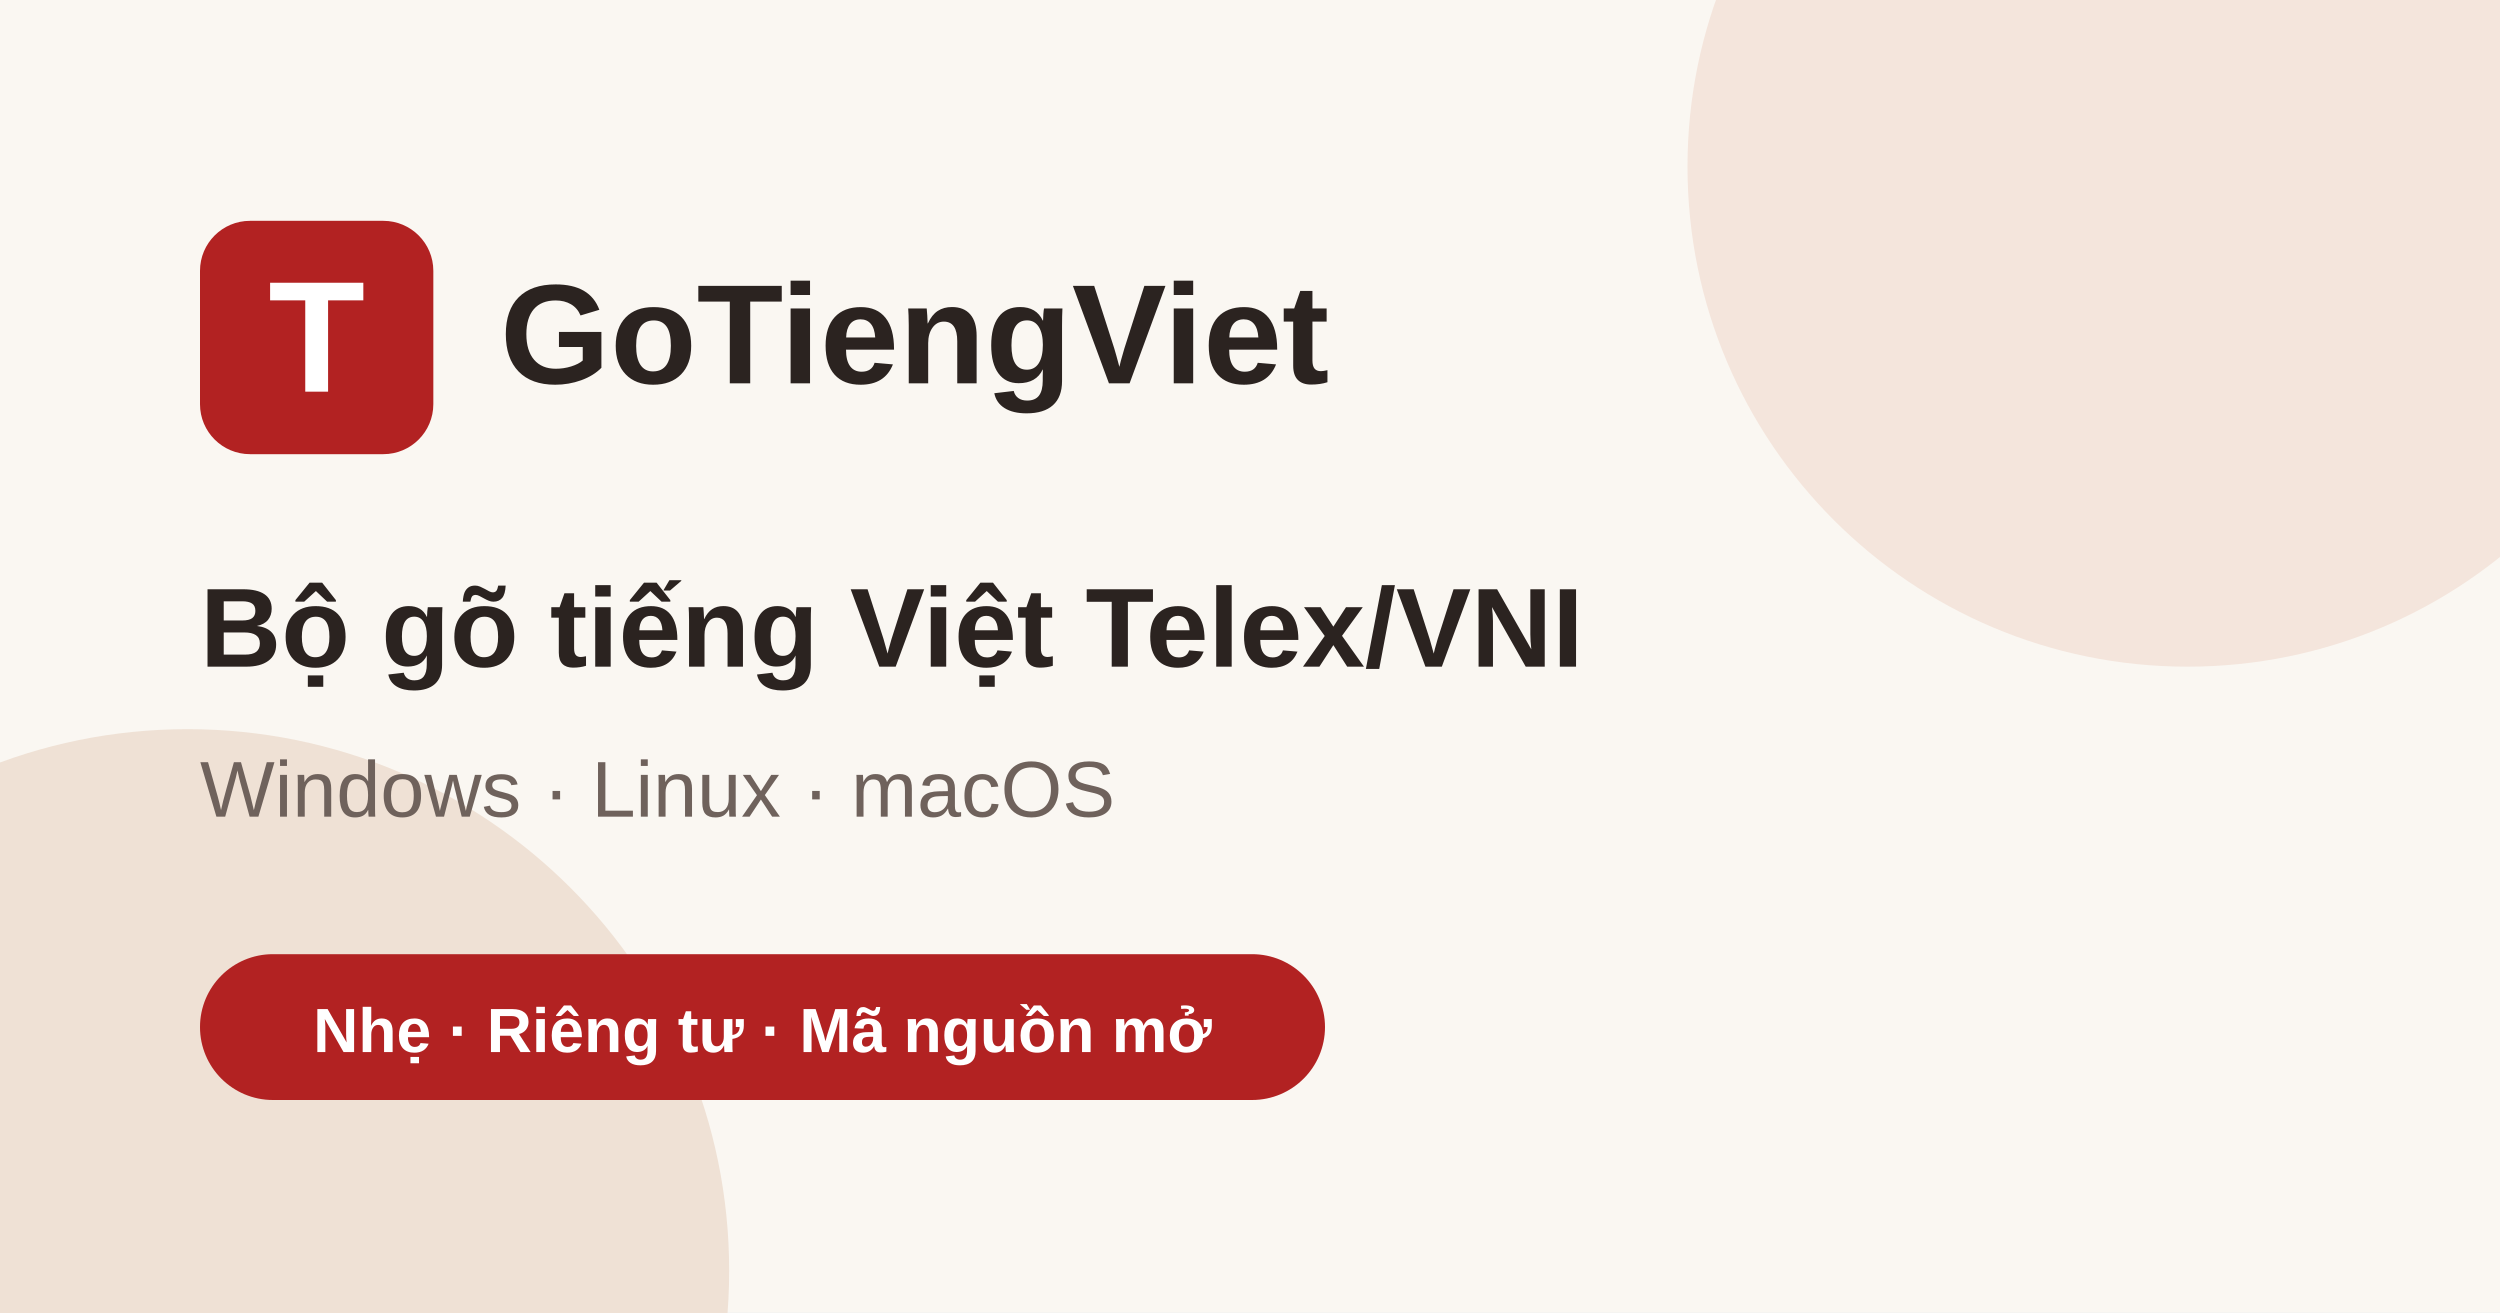
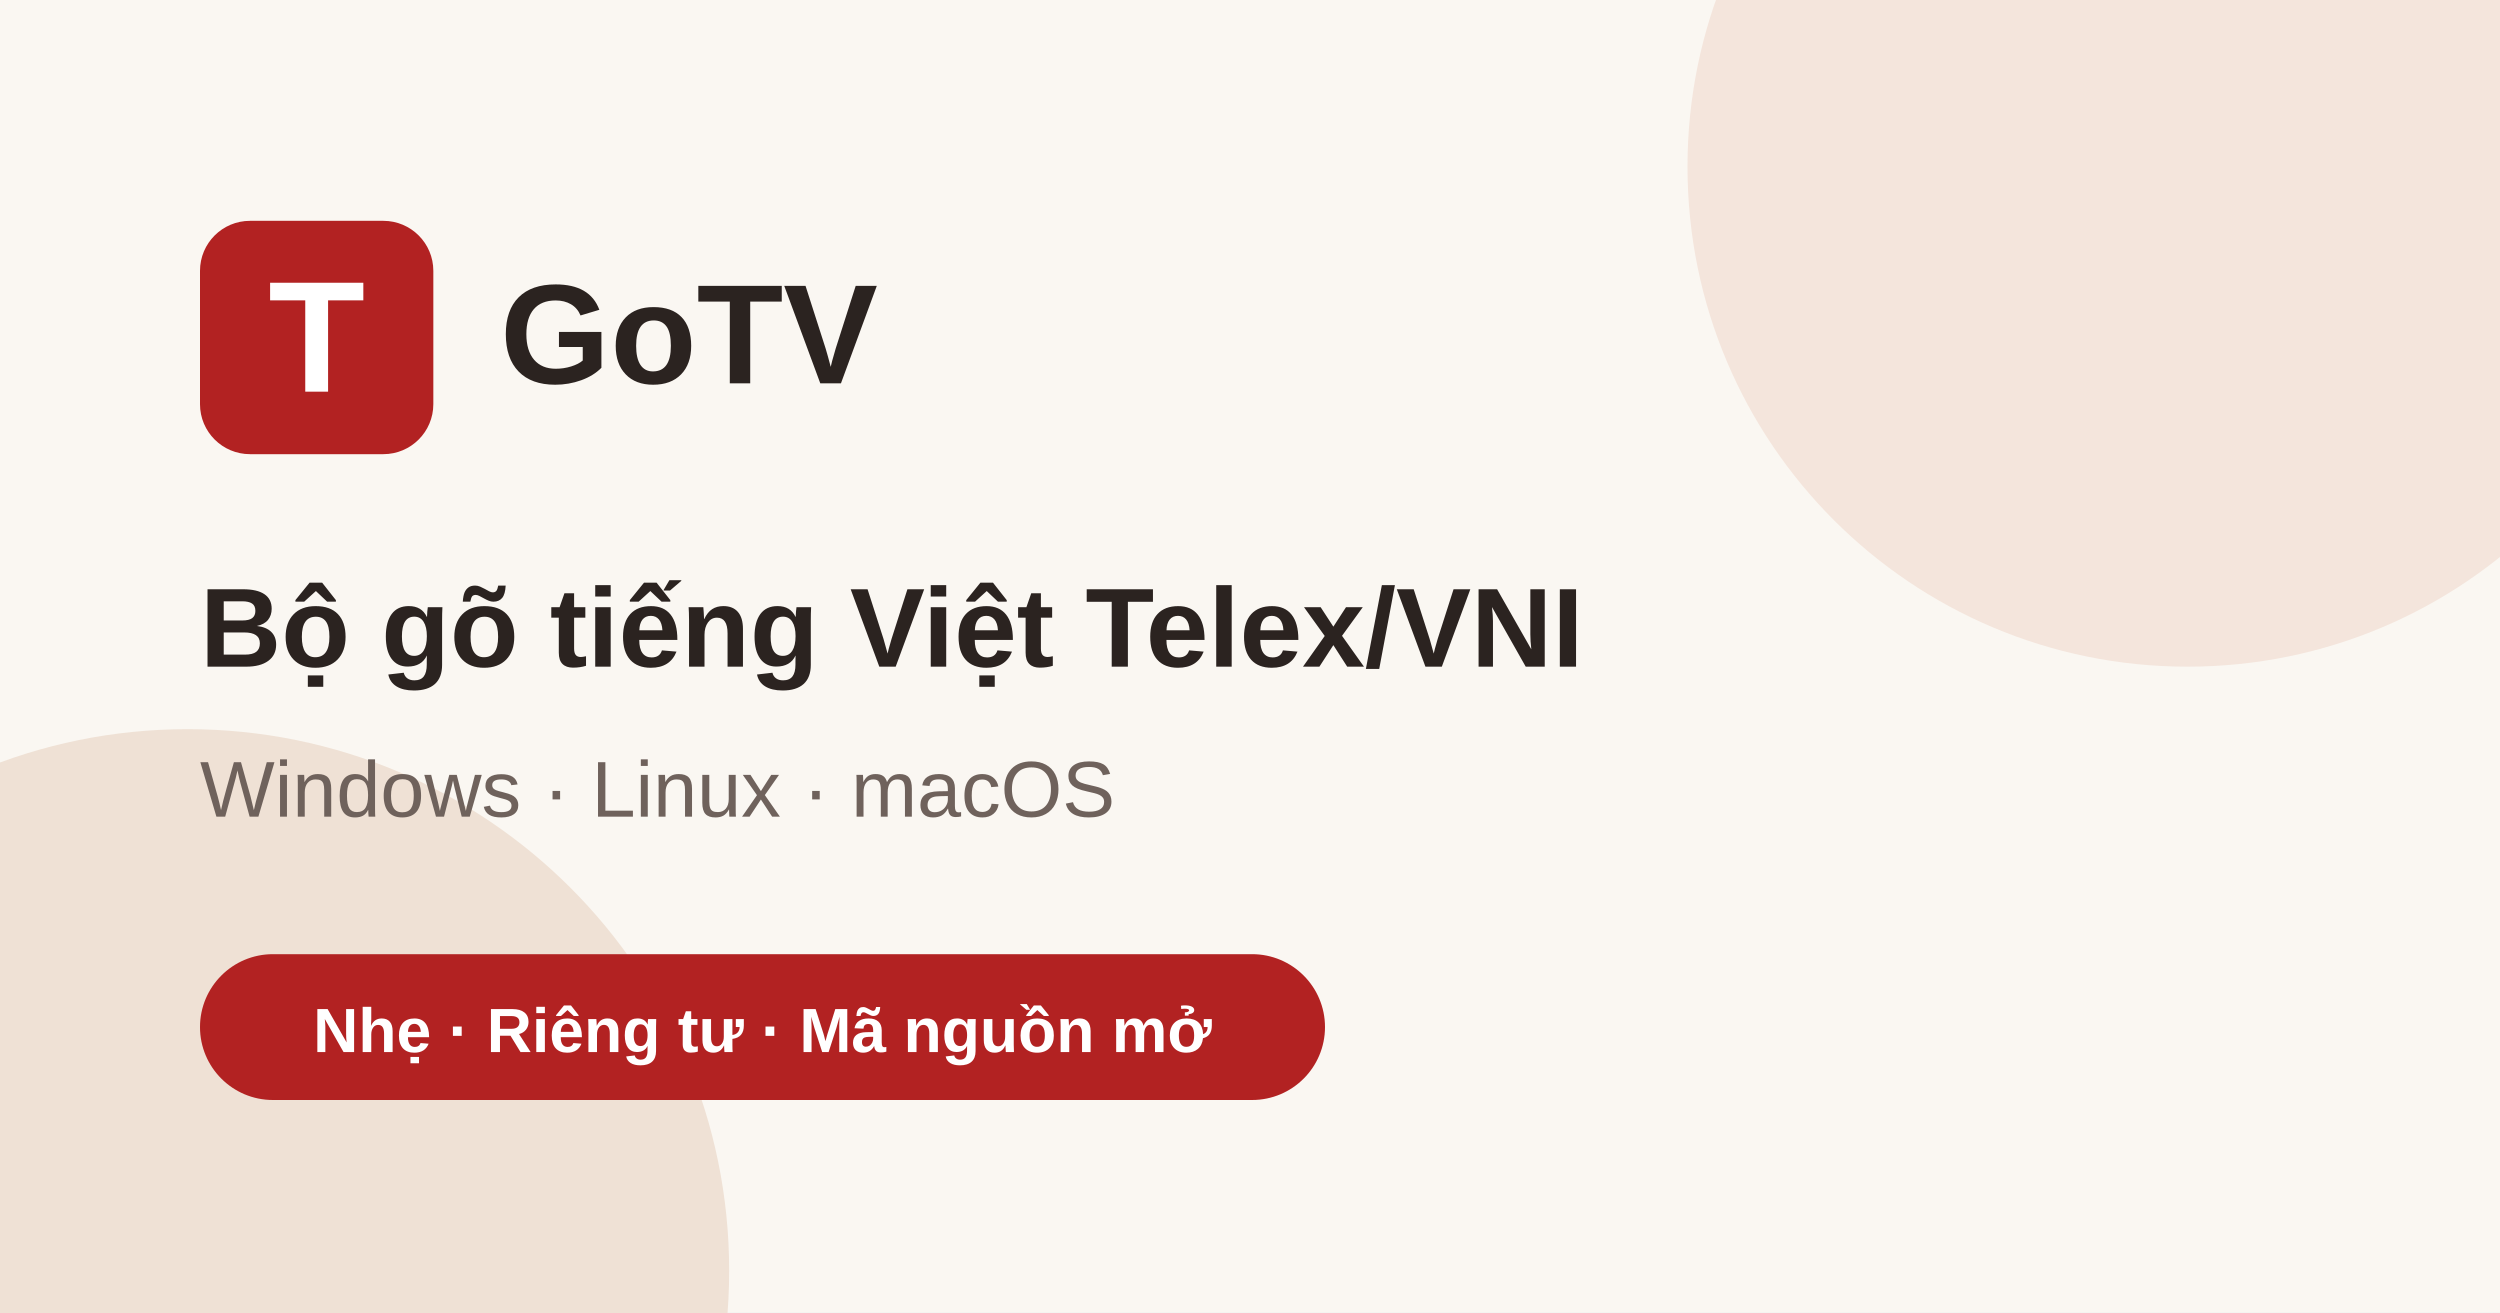
<svg xmlns="http://www.w3.org/2000/svg" width="1200" height="630" viewBox="0 0 1200 630" role="img" aria-labelledby="title desc">
  <rect width="1200" height="630" fill="#faf7f2" />
  <circle cx="1050" cy="80" r="240" fill="#f4e5dc" />
  <circle cx="90" cy="610" r="260" fill="#efe1d5" />
  <rect x="96" y="106" width="112" height="112" rx="24" fill="#b22222" />
  <text x="152" y="188" text-anchor="middle" font-family="Arial, sans-serif" font-size="76" font-weight="700" fill="#fff">T</text>
-   <text x="240" y="184" font-family="Arial, sans-serif" font-size="68" font-weight="700" fill="#2b2320">GoTiengViet</text>
+   <text x="240" y="184" font-family="Arial, sans-serif" font-size="68" font-weight="700" fill="#2b2320">GoTV</text>
  <text x="96" y="320" font-family="Arial, sans-serif" font-size="54" font-weight="700" fill="#2b2320">Bộ gõ tiếng Việt Telex/VNI</text>
  <text x="96" y="392" font-family="Arial, sans-serif" font-size="38" fill="#6f625c">Windows · Linux · macOS</text>
  <rect x="96" y="458" width="540" height="70" rx="35" fill="#b22222" />
  <text x="366" y="505" text-anchor="middle" font-family="Arial, sans-serif" font-size="30" font-weight="700" fill="#fff">Nhẹ · Riêng tư · Mã nguồn mở</text>
</svg>
